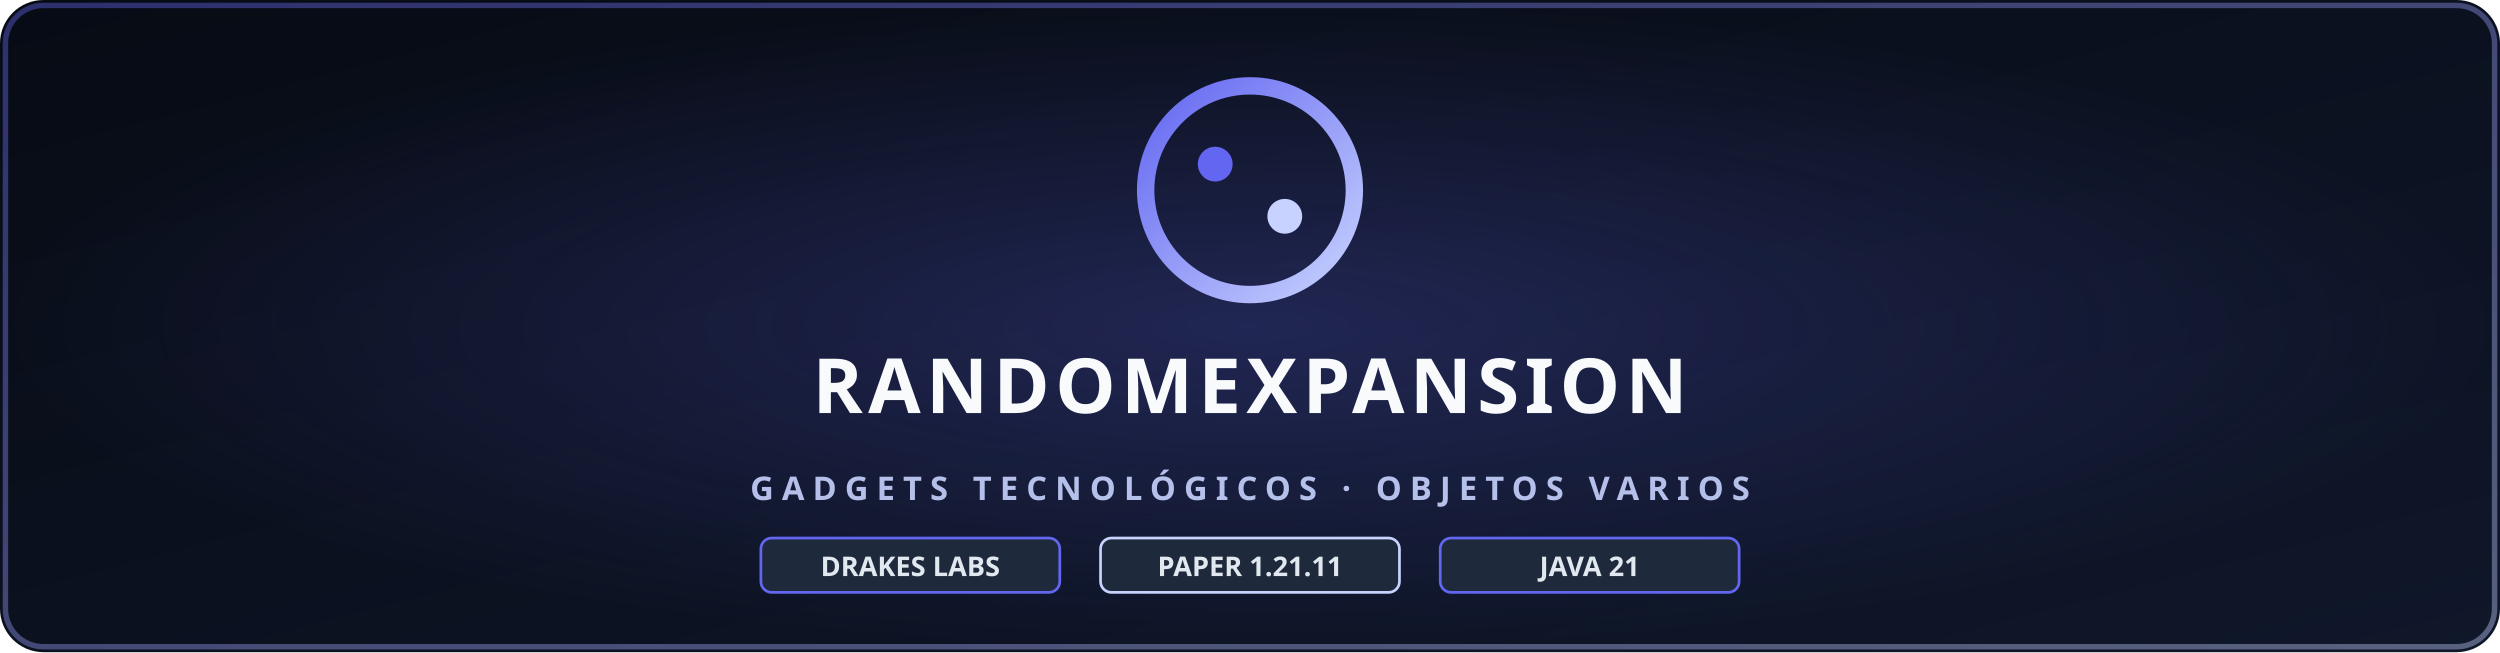
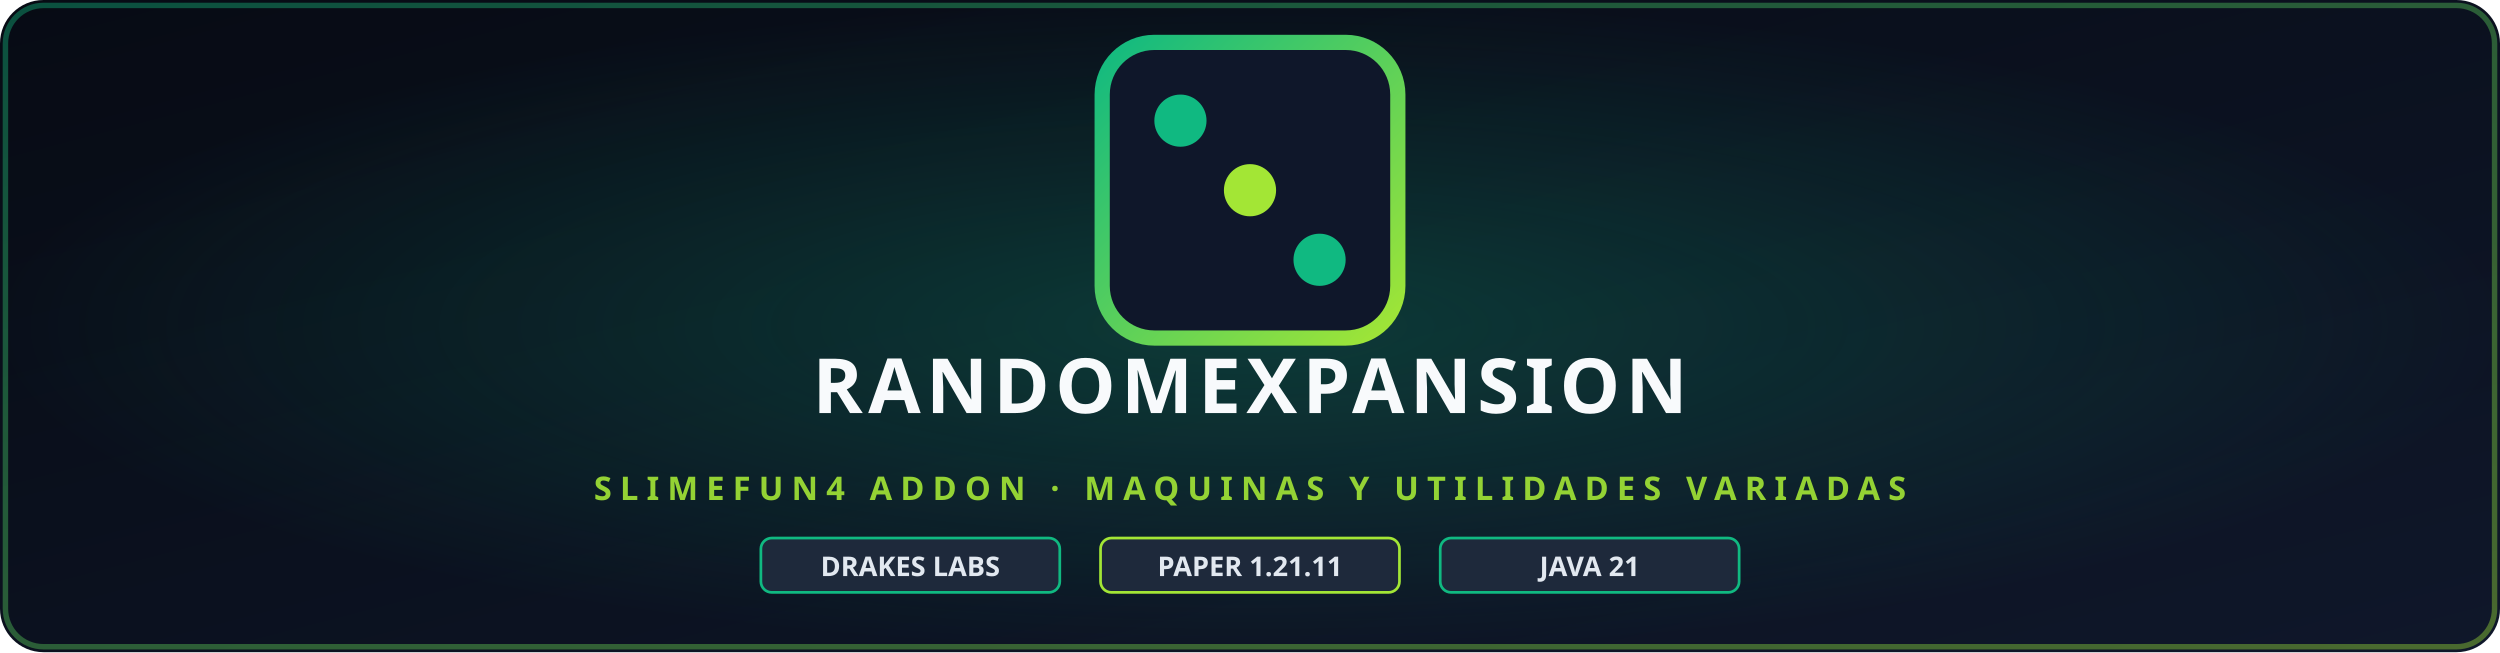
<svg xmlns="http://www.w3.org/2000/svg" viewBox="0 0 920 240" width="920" height="240" role="img" aria-label="RandomExpansion Banner">
  <defs>
    <linearGradient id="bFondo" x1="0" y1="0" x2="1" y2="1">
      <stop offset="0%" stop-color="#070B14" />
      <stop offset="100%" stop-color="#0F172A" />
    </linearGradient>
    <linearGradient id="acG" x1="0" y1="0" x2="1" y2="1">
-       <stop offset="0%" stop-color="#6366F1" />
-       <stop offset="100%" stop-color="#C7D2FE" />
+       <stop offset="0%" stop-color="#10B981" />
+       <stop offset="100%" stop-color="#A3E635" />
    </linearGradient>
    <radialGradient id="bHalo" cx="50%" cy="50%" r="50%">
-       <stop offset="0%" stop-color="#6366F1" stop-opacity="0.25" />
-       <stop offset="100%" stop-color="#6366F1" stop-opacity="0" />
+       <stop offset="0%" stop-color="#10B981" stop-opacity="0.25" />
+       <stop offset="100%" stop-color="#10B981" stop-opacity="0" />
    </radialGradient>
  </defs>
  <rect width="920" height="240" rx="16" fill="url(#bFondo)" />
  <rect width="920" height="240" rx="16" fill="url(#bHalo)" />
  <rect x="2" y="2" width="916" height="236" rx="14" fill="none" stroke="url(#acG)" stroke-width="2" opacity="0.4" />
  <g transform="translate(460,70) scale(1.6)">
-     <circle cx="0" cy="0" r="24" fill="none" stroke="url(#acG)" stroke-width="4" />
-     <circle cx="-8" cy="-6" r="4" fill="#6366F1" />
-     <circle cx="8" cy="6" r="4" fill="#C7D2FE" />
+     <rect x="-34" y="-34" width="68" height="68" rx="12" fill="#0F172A" stroke="url(#acG)" stroke-width="3.5" />
+     <circle cx="-16" cy="-16" r="6" fill="#10B981" />
+     <circle cx="16" cy="16" r="6" fill="#10B981" />
+     <circle cx="0" cy="0" r="6" fill="#A3E635" />
  </g>
  <text x="460" y="152" text-anchor="middle" font-family="'Segoe UI', system-ui, -apple-system, sans-serif" font-weight="900" font-size="28" fill="#F8FAFC" letter-spacing="2">
    RANDOMEXPANSION
  </text>
-   <text x="460" y="184" text-anchor="middle" font-family="'Segoe UI', system-ui, -apple-system, sans-serif" font-weight="700" font-size="12" fill="#C7D2FE" letter-spacing="3" opacity="0.9">
-     GADGETS TECNOLÓGICOS · OBJETOS VARIOS
+   <text x="460" y="184" text-anchor="middle" font-family="'Segoe UI', system-ui, -apple-system, sans-serif" font-weight="700" font-size="12" fill="#A3E635" letter-spacing="3" opacity="0.9">
+     SLIMEFUN4 ADDON · MAQUINAS Y UTILIDADES VARIADAS
  </text>
  <g transform="translate(460, 210)">
-     <rect x="-180" y="-12" width="110" height="20" rx="4" fill="#1E293B" stroke="#6366F1" stroke-width="1" />
+     <rect x="-180" y="-12" width="110" height="20" rx="4" fill="#1E293B" stroke="#10B981" stroke-width="1" />
    <text x="-125" y="2" text-anchor="middle" font-family="sans-serif" font-size="10" font-weight="700" fill="#E2E8F0">DRAKES LABS</text>
-     <rect x="-55" y="-12" width="110" height="20" rx="4" fill="#1E293B" stroke="#C7D2FE" stroke-width="1" />
+     <rect x="-55" y="-12" width="110" height="20" rx="4" fill="#1E293B" stroke="#A3E635" stroke-width="1" />
    <text x="0" y="2" text-anchor="middle" font-family="sans-serif" font-size="10" font-weight="700" fill="#E2E8F0">PAPER 1.21.11</text>
-     <rect x="70" y="-12" width="110" height="20" rx="4" fill="#1E293B" stroke="#6366F1" stroke-width="1" />
+     <rect x="70" y="-12" width="110" height="20" rx="4" fill="#1E293B" stroke="#10B981" stroke-width="1" />
    <text x="125" y="2" text-anchor="middle" font-family="sans-serif" font-size="10" font-weight="700" fill="#E2E8F0">JAVA 21</text>
  </g>
</svg>
